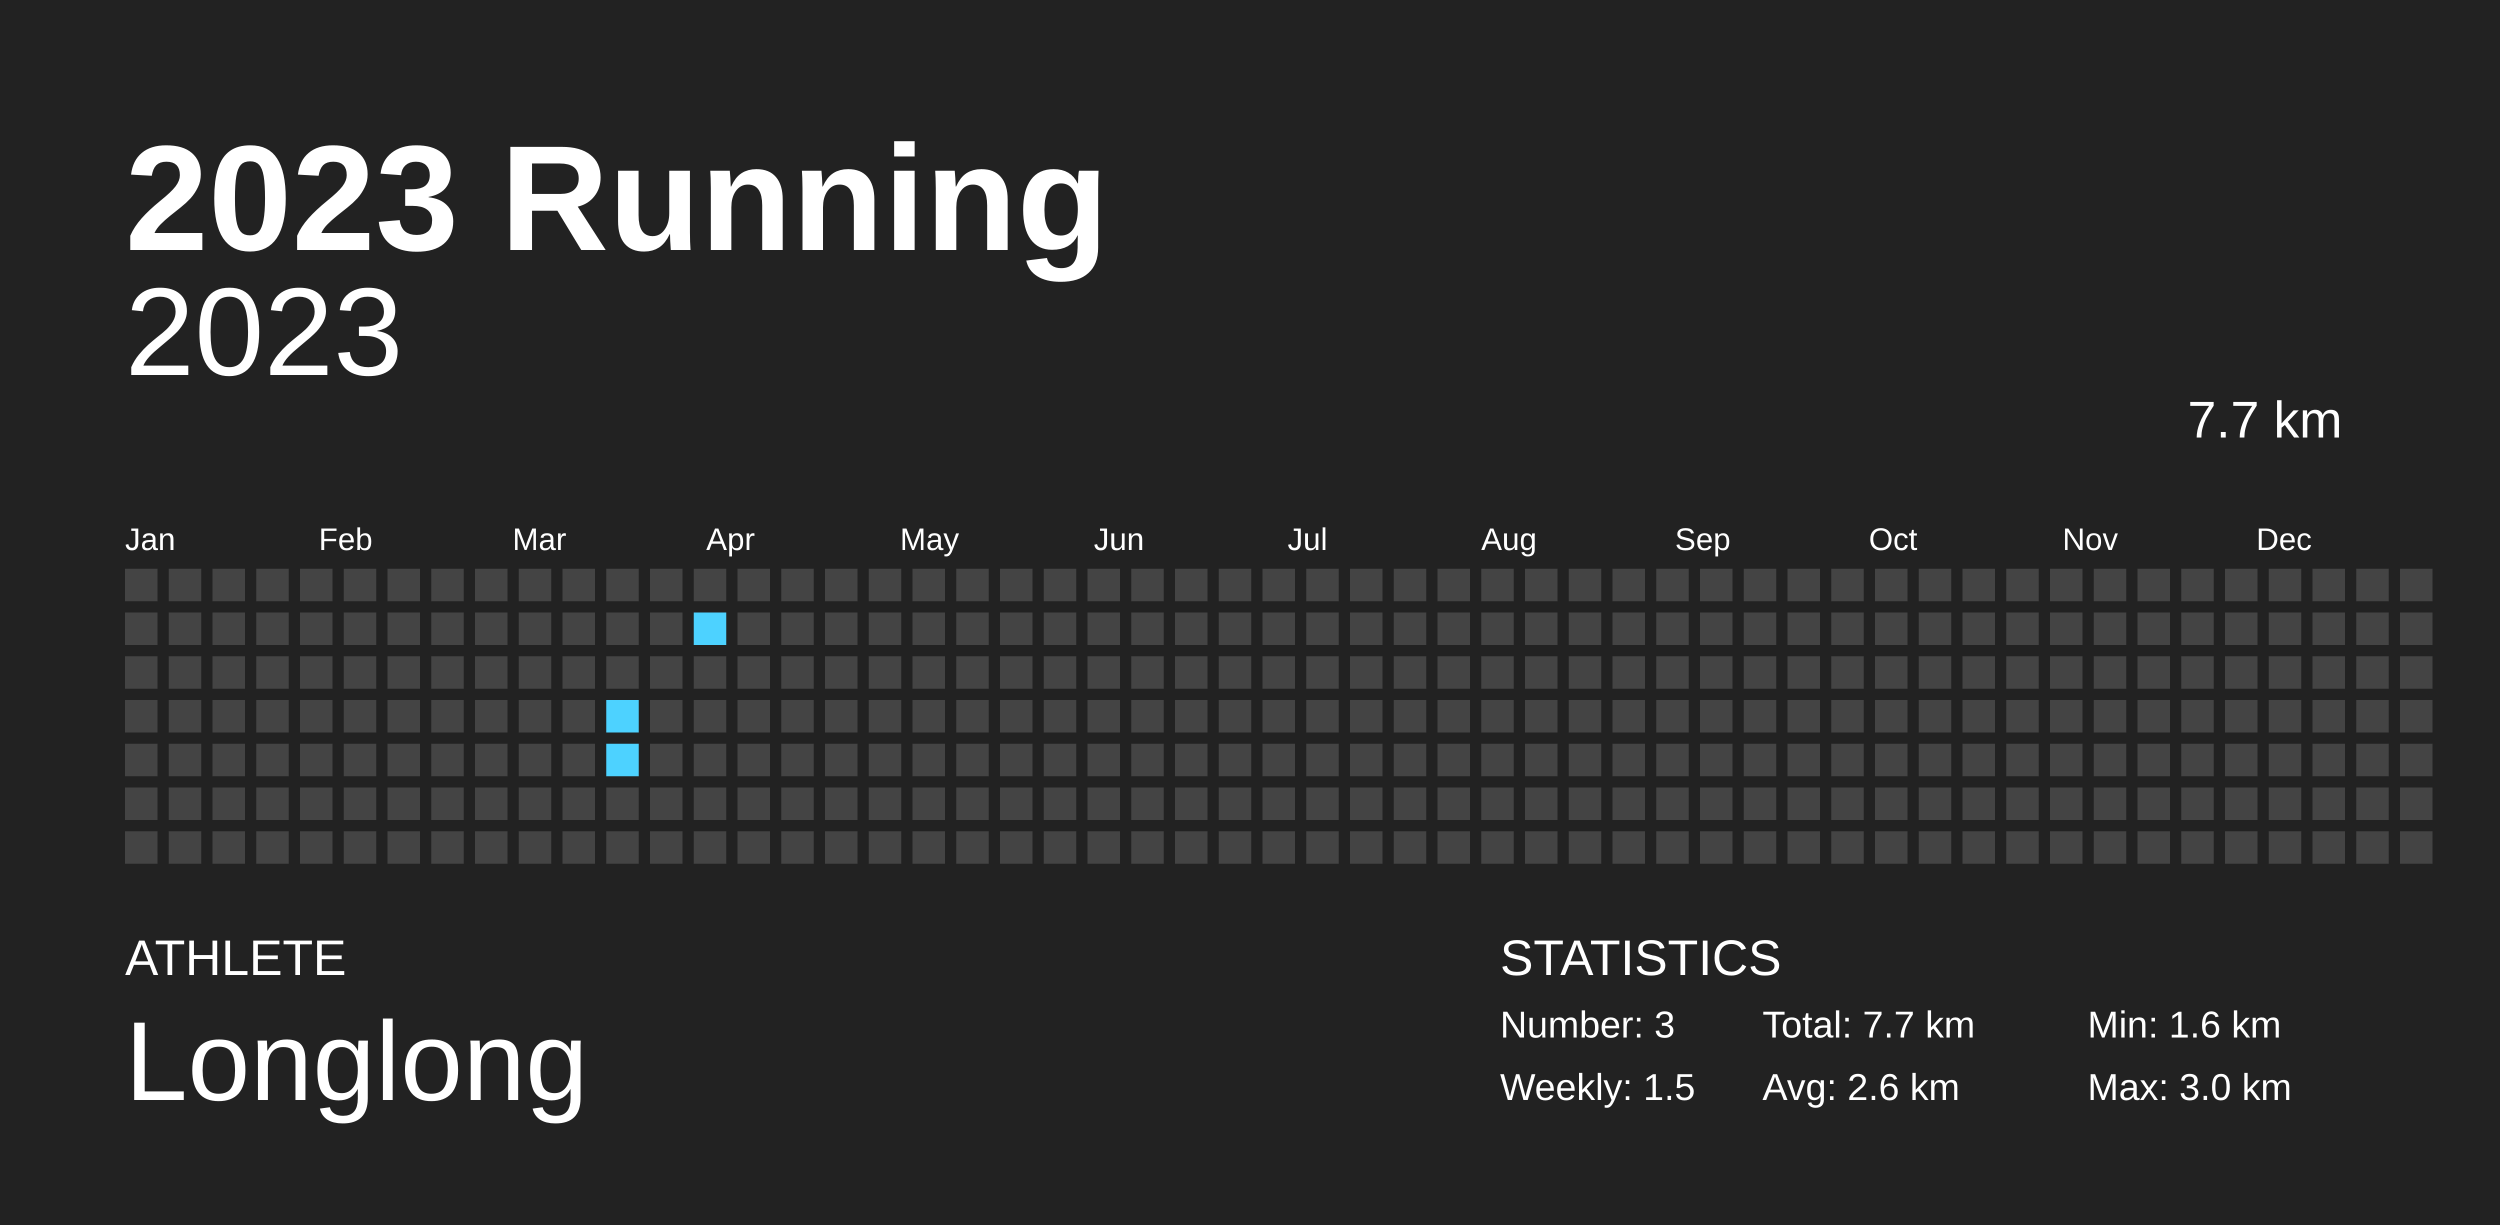
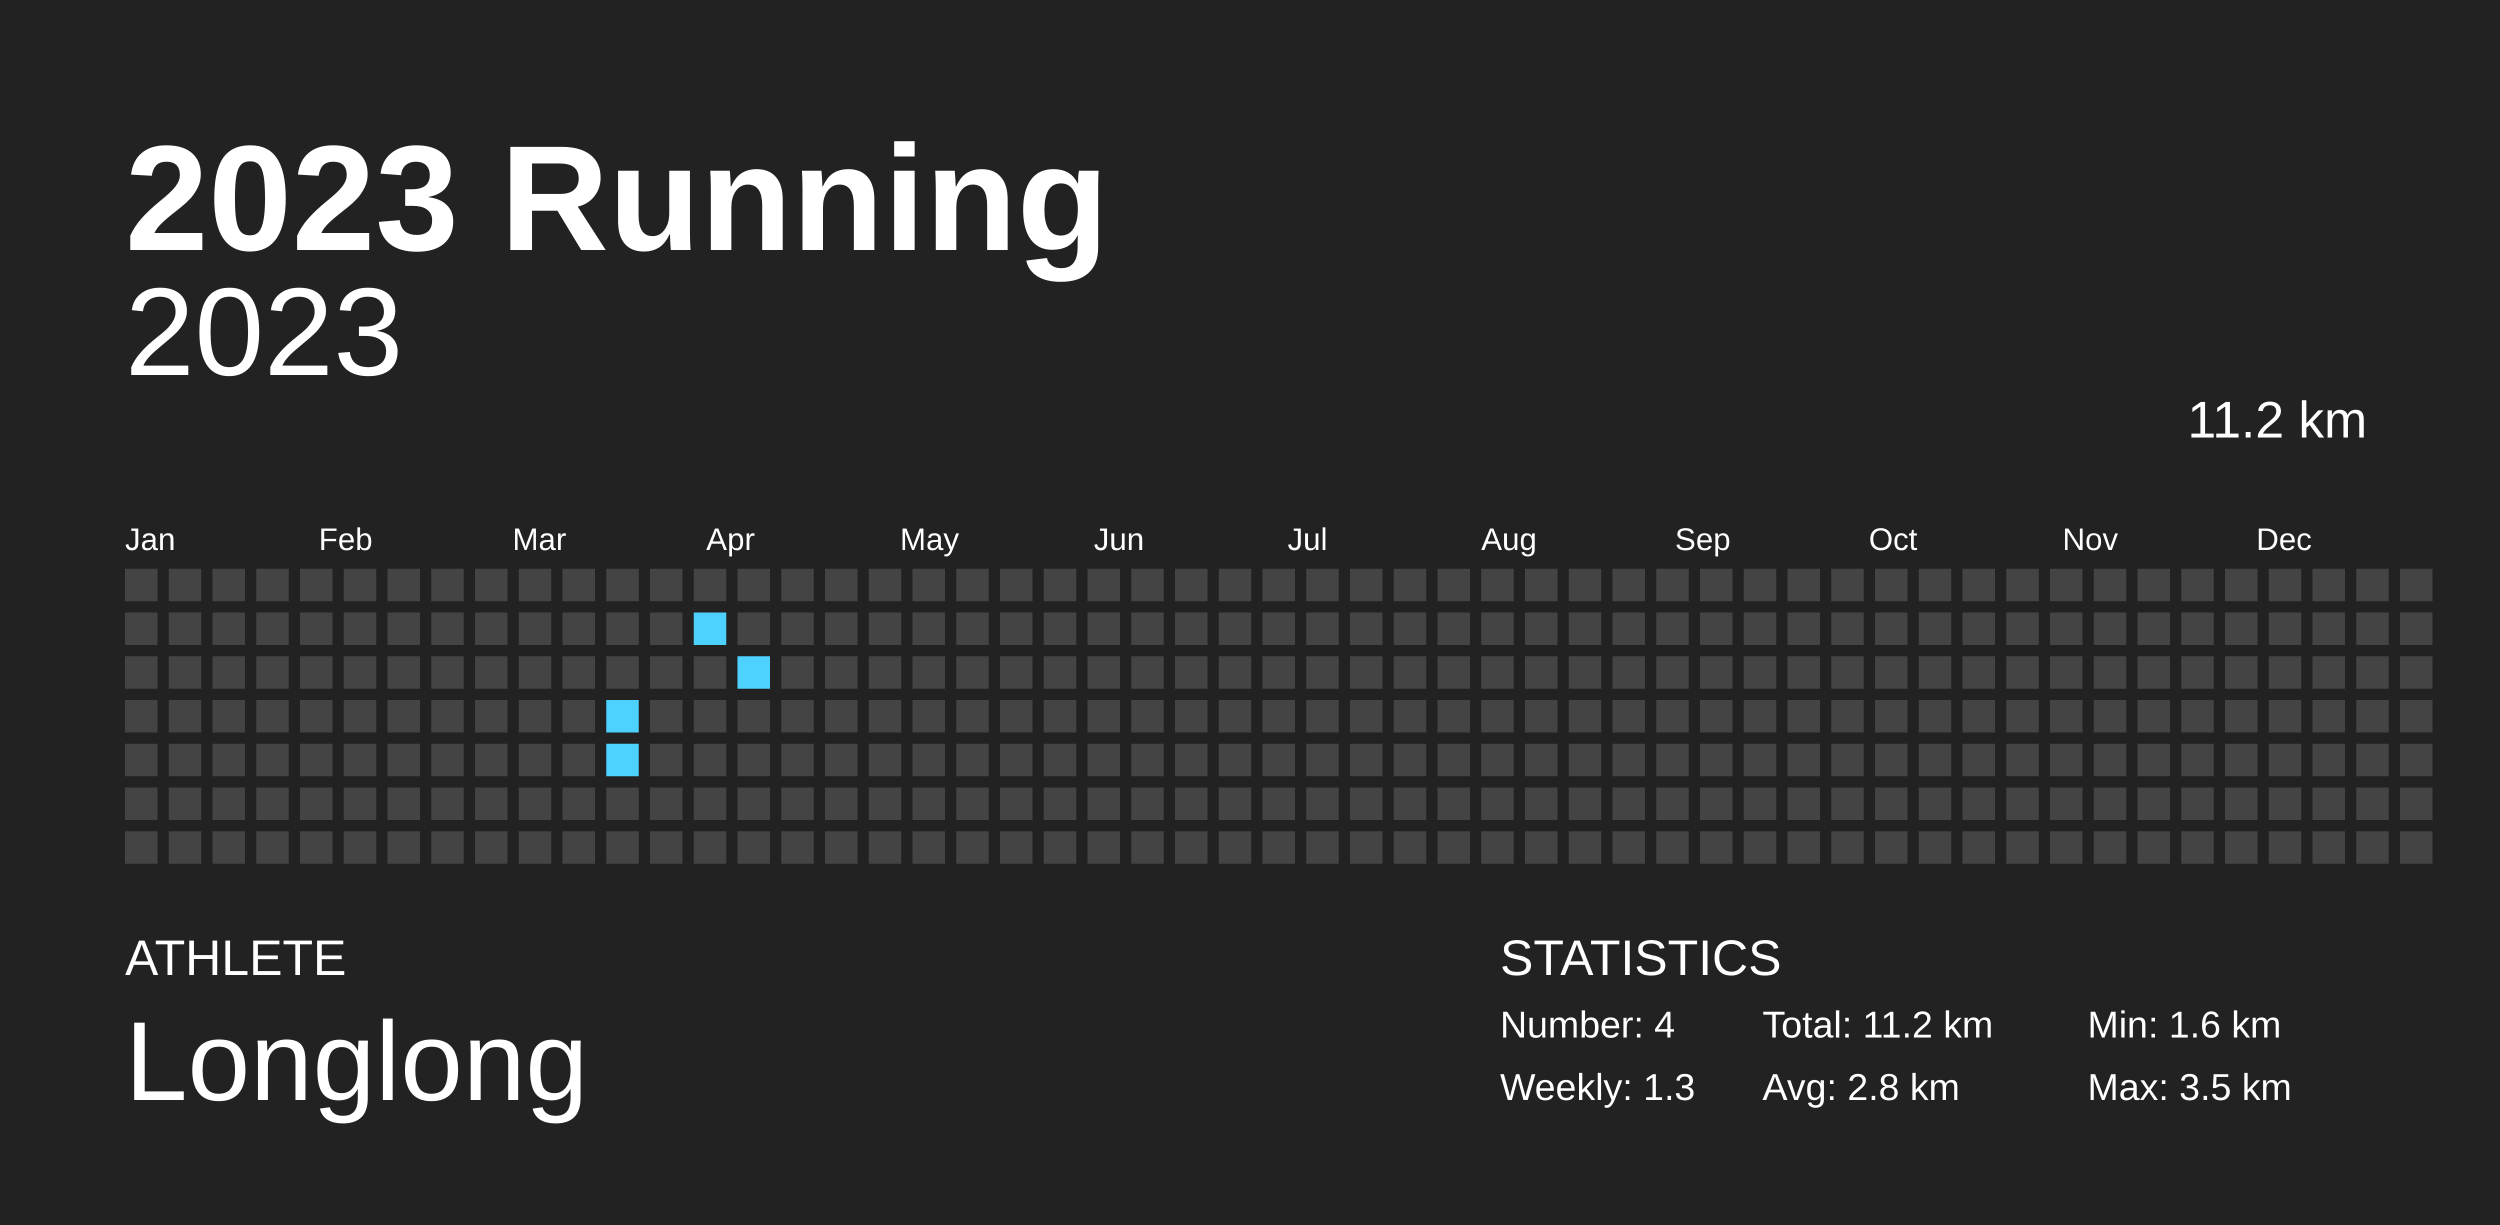
<svg xmlns="http://www.w3.org/2000/svg" baseProfile="full" height="98mm" version="1.1" viewBox="0,0,200,98" width="200mm">
  <defs />
  <rect fill="#222222" height="98" width="200" x="0" y="0" />
  <text fill="#FFFFFF" style="font-size:12px; font-family:Arial; font-weight:bold;" x="10" y="20">2023 Running</text>
  <text fill="#FFFFFF" style="font-size:4px; font-family:Arial" x="10" y="78">ATHLETE</text>
  <text fill="#FFFFFF" style="font-size:9px; font-family:Arial" x="10" y="88">Longlong</text>
  <text fill="#FFFFFF" style="font-size:4px; font-family:Arial" x="120" y="78">STATISTICS</text>
-   <text fill="#FFFFFF" style="font-size:3px; font-family:Arial" x="120" y="83">Number: 3</text>
-   <text fill="#FFFFFF" style="font-size:3px; font-family:Arial" x="120" y="88">Weekly: 1.5</text>
-   <text fill="#FFFFFF" style="font-size:3px; font-family:Arial" x="141" y="83">Total: 7.7 km</text>
-   <text fill="#FFFFFF" style="font-size:3px; font-family:Arial" x="141" y="88">Avg: 2.6 km</text>
+   <text fill="#FFFFFF" style="font-size:3px; font-family:Arial" x="120" y="83">Number: 4</text>
+   <text fill="#FFFFFF" style="font-size:3px; font-family:Arial" x="120" y="88">Weekly: 1.3</text>
+   <text fill="#FFFFFF" style="font-size:3px; font-family:Arial" x="141" y="83">Total: 11.2 km</text>
+   <text fill="#FFFFFF" style="font-size:3px; font-family:Arial" x="141" y="88">Avg: 2.8 km</text>
  <text fill="#FFFFFF" style="font-size:3px; font-family:Arial" x="167" y="83">Min: 1.6 km</text>
-   <text fill="#FFFFFF" style="font-size:3px; font-family:Arial" x="167" y="88">Max: 3.0 km</text>
+   <text fill="#FFFFFF" style="font-size:3px; font-family:Arial" x="167" y="88">Max: 3.5 km</text>
  <text alignment-baseline="hanging" fill="#FFFFFF" style="font-size:10.0px; font-family:Arial;" x="10" y="30">2023</text>
-   <text alignment-baseline="hanging" fill="#FFFFFF" style="font-size:4.125px; font-family:Arial;" x="175" y="35">7.7 km</text>
+   <text alignment-baseline="hanging" fill="#FFFFFF" style="font-size:4.125px; font-family:Arial;" x="175" y="35">11.2 km</text>
  <text fill="#FFFFFF" style="font-size:2.5px; font-family:Arial" x="10.0" y="44">Jan</text>
  <text fill="#FFFFFF" style="font-size:2.5px; font-family:Arial" x="25.5" y="44">Feb</text>
  <text fill="#FFFFFF" style="font-size:2.5px; font-family:Arial" x="41.0" y="44">Mar</text>
  <text fill="#FFFFFF" style="font-size:2.5px; font-family:Arial" x="56.5" y="44">Apr</text>
  <text fill="#FFFFFF" style="font-size:2.5px; font-family:Arial" x="72.0" y="44">May</text>
  <text fill="#FFFFFF" style="font-size:2.5px; font-family:Arial" x="87.5" y="44">Jun</text>
  <text fill="#FFFFFF" style="font-size:2.5px; font-family:Arial" x="103.0" y="44">Jul</text>
  <text fill="#FFFFFF" style="font-size:2.5px; font-family:Arial" x="118.5" y="44">Aug</text>
  <text fill="#FFFFFF" style="font-size:2.5px; font-family:Arial" x="134.0" y="44">Sep</text>
  <text fill="#FFFFFF" style="font-size:2.5px; font-family:Arial" x="149.5" y="44">Oct</text>
  <text fill="#FFFFFF" style="font-size:2.5px; font-family:Arial" x="165.0" y="44">Nov</text>
  <text fill="#FFFFFF" style="font-size:2.5px; font-family:Arial" x="180.5" y="44">Dec</text>
  <rect fill="#444444" height="2.6" width="2.6" x="10.0" y="45.5" />
  <rect fill="#444444" height="2.6" width="2.6" x="10.0" y="49.0" />
  <rect fill="#444444" height="2.6" width="2.6" x="10.0" y="52.5" />
  <rect fill="#444444" height="2.6" width="2.6" x="10.0" y="56.0" />
  <rect fill="#444444" height="2.6" width="2.6" x="10.0" y="59.5" />
  <rect fill="#444444" height="2.6" width="2.6" x="10.0" y="63.0" />
  <rect fill="#444444" height="2.6" width="2.6" x="10.0" y="66.5" />
  <rect fill="#444444" height="2.6" width="2.6" x="13.5" y="45.5" />
  <rect fill="#444444" height="2.6" width="2.6" x="13.5" y="49.0" />
  <rect fill="#444444" height="2.6" width="2.6" x="13.5" y="52.5" />
  <rect fill="#444444" height="2.6" width="2.6" x="13.5" y="56.0" />
  <rect fill="#444444" height="2.6" width="2.6" x="13.5" y="59.5" />
  <rect fill="#444444" height="2.6" width="2.6" x="13.5" y="63.0" />
  <rect fill="#444444" height="2.6" width="2.6" x="13.5" y="66.5" />
  <rect fill="#444444" height="2.6" width="2.6" x="17.0" y="45.5" />
  <rect fill="#444444" height="2.6" width="2.6" x="17.0" y="49.0" />
  <rect fill="#444444" height="2.6" width="2.6" x="17.0" y="52.5" />
  <rect fill="#444444" height="2.6" width="2.6" x="17.0" y="56.0" />
  <rect fill="#444444" height="2.6" width="2.6" x="17.0" y="59.5" />
  <rect fill="#444444" height="2.6" width="2.6" x="17.0" y="63.0" />
  <rect fill="#444444" height="2.6" width="2.6" x="17.0" y="66.5" />
  <rect fill="#444444" height="2.6" width="2.6" x="20.5" y="45.5" />
  <rect fill="#444444" height="2.6" width="2.6" x="20.5" y="49.0" />
  <rect fill="#444444" height="2.6" width="2.6" x="20.5" y="52.5" />
  <rect fill="#444444" height="2.6" width="2.6" x="20.5" y="56.0" />
  <rect fill="#444444" height="2.6" width="2.6" x="20.5" y="59.5" />
  <rect fill="#444444" height="2.6" width="2.6" x="20.5" y="63.0" />
  <rect fill="#444444" height="2.6" width="2.6" x="20.5" y="66.5" />
  <rect fill="#444444" height="2.6" width="2.6" x="24.0" y="45.5" />
  <rect fill="#444444" height="2.6" width="2.6" x="24.0" y="49.0" />
  <rect fill="#444444" height="2.6" width="2.6" x="24.0" y="52.5" />
  <rect fill="#444444" height="2.6" width="2.6" x="24.0" y="56.0" />
  <rect fill="#444444" height="2.6" width="2.6" x="24.0" y="59.5" />
  <rect fill="#444444" height="2.6" width="2.6" x="24.0" y="63.0" />
  <rect fill="#444444" height="2.6" width="2.6" x="24.0" y="66.5" />
  <rect fill="#444444" height="2.6" width="2.6" x="27.5" y="45.5" />
  <rect fill="#444444" height="2.6" width="2.6" x="27.5" y="49.0" />
  <rect fill="#444444" height="2.6" width="2.6" x="27.5" y="52.5" />
  <rect fill="#444444" height="2.6" width="2.6" x="27.5" y="56.0" />
  <rect fill="#444444" height="2.6" width="2.6" x="27.5" y="59.5" />
  <rect fill="#444444" height="2.6" width="2.6" x="27.5" y="63.0" />
  <rect fill="#444444" height="2.6" width="2.6" x="27.5" y="66.5" />
  <rect fill="#444444" height="2.6" width="2.6" x="31.0" y="45.5" />
  <rect fill="#444444" height="2.6" width="2.6" x="31.0" y="49.0" />
  <rect fill="#444444" height="2.6" width="2.6" x="31.0" y="52.5" />
  <rect fill="#444444" height="2.6" width="2.6" x="31.0" y="56.0" />
  <rect fill="#444444" height="2.6" width="2.6" x="31.0" y="59.5" />
  <rect fill="#444444" height="2.6" width="2.6" x="31.0" y="63.0" />
  <rect fill="#444444" height="2.6" width="2.6" x="31.0" y="66.5" />
  <rect fill="#444444" height="2.6" width="2.6" x="34.5" y="45.5" />
  <rect fill="#444444" height="2.6" width="2.6" x="34.5" y="49.0" />
  <rect fill="#444444" height="2.6" width="2.6" x="34.5" y="52.5" />
  <rect fill="#444444" height="2.6" width="2.6" x="34.5" y="56.0" />
  <rect fill="#444444" height="2.6" width="2.6" x="34.5" y="59.5" />
  <rect fill="#444444" height="2.6" width="2.6" x="34.5" y="63.0" />
  <rect fill="#444444" height="2.6" width="2.6" x="34.5" y="66.5" />
  <rect fill="#444444" height="2.6" width="2.6" x="38.0" y="45.5" />
  <rect fill="#444444" height="2.6" width="2.6" x="38.0" y="49.0" />
  <rect fill="#444444" height="2.6" width="2.6" x="38.0" y="52.5" />
  <rect fill="#444444" height="2.6" width="2.6" x="38.0" y="56.0" />
  <rect fill="#444444" height="2.6" width="2.6" x="38.0" y="59.5" />
  <rect fill="#444444" height="2.6" width="2.6" x="38.0" y="63.0" />
  <rect fill="#444444" height="2.6" width="2.6" x="38.0" y="66.5" />
  <rect fill="#444444" height="2.6" width="2.6" x="41.5" y="45.5" />
  <rect fill="#444444" height="2.6" width="2.6" x="41.5" y="49.0" />
  <rect fill="#444444" height="2.6" width="2.6" x="41.5" y="52.5" />
  <rect fill="#444444" height="2.6" width="2.6" x="41.5" y="56.0" />
  <rect fill="#444444" height="2.6" width="2.6" x="41.5" y="59.5" />
  <rect fill="#444444" height="2.6" width="2.6" x="41.5" y="63.0" />
  <rect fill="#444444" height="2.6" width="2.6" x="41.5" y="66.5" />
  <rect fill="#444444" height="2.6" width="2.6" x="45.0" y="45.5" />
  <rect fill="#444444" height="2.6" width="2.6" x="45.0" y="49.0" />
  <rect fill="#444444" height="2.6" width="2.6" x="45.0" y="52.5" />
  <rect fill="#444444" height="2.6" width="2.6" x="45.0" y="56.0" />
  <rect fill="#444444" height="2.6" width="2.6" x="45.0" y="59.5" />
  <rect fill="#444444" height="2.6" width="2.6" x="45.0" y="63.0" />
  <rect fill="#444444" height="2.6" width="2.6" x="45.0" y="66.5" />
  <rect fill="#444444" height="2.6" width="2.6" x="48.5" y="45.5" />
  <rect fill="#444444" height="2.6" width="2.6" x="48.5" y="49.0" />
  <rect fill="#444444" height="2.6" width="2.6" x="48.5" y="52.5" />
  <rect fill="#4dd2ff" height="2.6" width="2.6" x="48.5" y="56.0" />
  <rect fill="#4dd2ff" height="2.6" width="2.6" x="48.5" y="59.5" />
  <rect fill="#444444" height="2.6" width="2.6" x="48.5" y="63.0" />
  <rect fill="#444444" height="2.6" width="2.6" x="48.5" y="66.5" />
  <rect fill="#444444" height="2.6" width="2.6" x="52.0" y="45.5" />
  <rect fill="#444444" height="2.6" width="2.6" x="52.0" y="49.0" />
  <rect fill="#444444" height="2.6" width="2.6" x="52.0" y="52.5" />
  <rect fill="#444444" height="2.6" width="2.6" x="52.0" y="56.0" />
  <rect fill="#444444" height="2.6" width="2.6" x="52.0" y="59.5" />
  <rect fill="#444444" height="2.6" width="2.6" x="52.0" y="63.0" />
  <rect fill="#444444" height="2.6" width="2.6" x="52.0" y="66.5" />
  <rect fill="#444444" height="2.6" width="2.6" x="55.5" y="45.5" />
  <rect fill="#4dd2ff" height="2.6" width="2.6" x="55.5" y="49.0" />
  <rect fill="#444444" height="2.6" width="2.6" x="55.5" y="52.5" />
  <rect fill="#444444" height="2.6" width="2.6" x="55.5" y="56.0" />
  <rect fill="#444444" height="2.6" width="2.6" x="55.5" y="59.5" />
  <rect fill="#444444" height="2.6" width="2.6" x="55.5" y="63.0" />
  <rect fill="#444444" height="2.6" width="2.6" x="55.5" y="66.5" />
  <rect fill="#444444" height="2.6" width="2.6" x="59.0" y="45.5" />
  <rect fill="#444444" height="2.6" width="2.6" x="59.0" y="49.0" />
-   <rect fill="#444444" height="2.6" width="2.6" x="59.0" y="52.5" />
+   <rect fill="#4dd2ff" height="2.6" width="2.6" x="59.0" y="52.5" />
  <rect fill="#444444" height="2.6" width="2.6" x="59.0" y="56.0" />
  <rect fill="#444444" height="2.6" width="2.6" x="59.0" y="59.5" />
  <rect fill="#444444" height="2.6" width="2.6" x="59.0" y="63.0" />
  <rect fill="#444444" height="2.6" width="2.6" x="59.0" y="66.5" />
  <rect fill="#444444" height="2.6" width="2.6" x="62.5" y="45.5" />
  <rect fill="#444444" height="2.6" width="2.6" x="62.5" y="49.0" />
  <rect fill="#444444" height="2.6" width="2.6" x="62.5" y="52.5" />
  <rect fill="#444444" height="2.6" width="2.6" x="62.5" y="56.0" />
  <rect fill="#444444" height="2.6" width="2.6" x="62.5" y="59.5" />
  <rect fill="#444444" height="2.6" width="2.6" x="62.5" y="63.0" />
  <rect fill="#444444" height="2.6" width="2.6" x="62.5" y="66.5" />
  <rect fill="#444444" height="2.6" width="2.6" x="66.0" y="45.5" />
  <rect fill="#444444" height="2.6" width="2.6" x="66.0" y="49.0" />
  <rect fill="#444444" height="2.6" width="2.6" x="66.0" y="52.5" />
  <rect fill="#444444" height="2.6" width="2.6" x="66.0" y="56.0" />
  <rect fill="#444444" height="2.6" width="2.6" x="66.0" y="59.5" />
  <rect fill="#444444" height="2.6" width="2.6" x="66.0" y="63.0" />
  <rect fill="#444444" height="2.6" width="2.6" x="66.0" y="66.5" />
  <rect fill="#444444" height="2.6" width="2.6" x="69.5" y="45.5" />
  <rect fill="#444444" height="2.6" width="2.6" x="69.5" y="49.0" />
  <rect fill="#444444" height="2.6" width="2.6" x="69.5" y="52.5" />
  <rect fill="#444444" height="2.6" width="2.6" x="69.5" y="56.0" />
  <rect fill="#444444" height="2.6" width="2.6" x="69.5" y="59.5" />
  <rect fill="#444444" height="2.6" width="2.6" x="69.5" y="63.0" />
  <rect fill="#444444" height="2.6" width="2.6" x="69.5" y="66.5" />
  <rect fill="#444444" height="2.6" width="2.6" x="73.0" y="45.5" />
  <rect fill="#444444" height="2.6" width="2.6" x="73.0" y="49.0" />
  <rect fill="#444444" height="2.6" width="2.6" x="73.0" y="52.5" />
  <rect fill="#444444" height="2.6" width="2.6" x="73.0" y="56.0" />
  <rect fill="#444444" height="2.6" width="2.6" x="73.0" y="59.5" />
  <rect fill="#444444" height="2.6" width="2.6" x="73.0" y="63.0" />
  <rect fill="#444444" height="2.6" width="2.6" x="73.0" y="66.5" />
  <rect fill="#444444" height="2.6" width="2.6" x="76.5" y="45.5" />
  <rect fill="#444444" height="2.6" width="2.6" x="76.5" y="49.0" />
  <rect fill="#444444" height="2.6" width="2.6" x="76.5" y="52.5" />
  <rect fill="#444444" height="2.6" width="2.6" x="76.5" y="56.0" />
  <rect fill="#444444" height="2.6" width="2.6" x="76.5" y="59.5" />
  <rect fill="#444444" height="2.6" width="2.6" x="76.5" y="63.0" />
  <rect fill="#444444" height="2.6" width="2.6" x="76.5" y="66.5" />
  <rect fill="#444444" height="2.6" width="2.6" x="80.0" y="45.5" />
  <rect fill="#444444" height="2.6" width="2.6" x="80.0" y="49.0" />
  <rect fill="#444444" height="2.6" width="2.6" x="80.0" y="52.5" />
  <rect fill="#444444" height="2.6" width="2.6" x="80.0" y="56.0" />
  <rect fill="#444444" height="2.6" width="2.6" x="80.0" y="59.5" />
  <rect fill="#444444" height="2.6" width="2.6" x="80.0" y="63.0" />
  <rect fill="#444444" height="2.6" width="2.6" x="80.0" y="66.5" />
  <rect fill="#444444" height="2.6" width="2.6" x="83.5" y="45.5" />
  <rect fill="#444444" height="2.6" width="2.6" x="83.5" y="49.0" />
  <rect fill="#444444" height="2.6" width="2.6" x="83.5" y="52.5" />
  <rect fill="#444444" height="2.6" width="2.6" x="83.5" y="56.0" />
  <rect fill="#444444" height="2.6" width="2.6" x="83.5" y="59.5" />
  <rect fill="#444444" height="2.6" width="2.6" x="83.5" y="63.0" />
  <rect fill="#444444" height="2.6" width="2.6" x="83.5" y="66.5" />
  <rect fill="#444444" height="2.6" width="2.6" x="87.0" y="45.5" />
  <rect fill="#444444" height="2.6" width="2.6" x="87.0" y="49.0" />
  <rect fill="#444444" height="2.6" width="2.6" x="87.0" y="52.5" />
  <rect fill="#444444" height="2.6" width="2.6" x="87.0" y="56.0" />
  <rect fill="#444444" height="2.6" width="2.6" x="87.0" y="59.5" />
  <rect fill="#444444" height="2.6" width="2.6" x="87.0" y="63.0" />
  <rect fill="#444444" height="2.6" width="2.6" x="87.0" y="66.5" />
  <rect fill="#444444" height="2.6" width="2.6" x="90.5" y="45.5" />
  <rect fill="#444444" height="2.6" width="2.6" x="90.5" y="49.0" />
  <rect fill="#444444" height="2.6" width="2.6" x="90.5" y="52.5" />
  <rect fill="#444444" height="2.6" width="2.6" x="90.5" y="56.0" />
  <rect fill="#444444" height="2.6" width="2.6" x="90.5" y="59.5" />
  <rect fill="#444444" height="2.6" width="2.6" x="90.5" y="63.0" />
  <rect fill="#444444" height="2.6" width="2.6" x="90.5" y="66.5" />
  <rect fill="#444444" height="2.6" width="2.6" x="94.0" y="45.5" />
  <rect fill="#444444" height="2.6" width="2.6" x="94.0" y="49.0" />
  <rect fill="#444444" height="2.6" width="2.6" x="94.0" y="52.5" />
  <rect fill="#444444" height="2.6" width="2.6" x="94.0" y="56.0" />
  <rect fill="#444444" height="2.6" width="2.6" x="94.0" y="59.5" />
  <rect fill="#444444" height="2.6" width="2.6" x="94.0" y="63.0" />
  <rect fill="#444444" height="2.6" width="2.6" x="94.0" y="66.5" />
  <rect fill="#444444" height="2.6" width="2.6" x="97.5" y="45.5" />
  <rect fill="#444444" height="2.6" width="2.6" x="97.5" y="49.0" />
  <rect fill="#444444" height="2.6" width="2.6" x="97.5" y="52.5" />
  <rect fill="#444444" height="2.6" width="2.6" x="97.5" y="56.0" />
  <rect fill="#444444" height="2.6" width="2.6" x="97.5" y="59.5" />
  <rect fill="#444444" height="2.6" width="2.6" x="97.5" y="63.0" />
  <rect fill="#444444" height="2.6" width="2.6" x="97.5" y="66.5" />
  <rect fill="#444444" height="2.6" width="2.6" x="101.0" y="45.5" />
  <rect fill="#444444" height="2.6" width="2.6" x="101.0" y="49.0" />
  <rect fill="#444444" height="2.6" width="2.6" x="101.0" y="52.5" />
  <rect fill="#444444" height="2.6" width="2.6" x="101.0" y="56.0" />
  <rect fill="#444444" height="2.6" width="2.6" x="101.0" y="59.5" />
  <rect fill="#444444" height="2.6" width="2.6" x="101.0" y="63.0" />
  <rect fill="#444444" height="2.6" width="2.6" x="101.0" y="66.5" />
  <rect fill="#444444" height="2.6" width="2.6" x="104.5" y="45.5" />
  <rect fill="#444444" height="2.6" width="2.6" x="104.5" y="49.0" />
  <rect fill="#444444" height="2.6" width="2.6" x="104.5" y="52.5" />
  <rect fill="#444444" height="2.6" width="2.6" x="104.5" y="56.0" />
  <rect fill="#444444" height="2.6" width="2.6" x="104.5" y="59.5" />
  <rect fill="#444444" height="2.6" width="2.6" x="104.5" y="63.0" />
  <rect fill="#444444" height="2.6" width="2.6" x="104.5" y="66.5" />
  <rect fill="#444444" height="2.6" width="2.6" x="108.0" y="45.5" />
  <rect fill="#444444" height="2.6" width="2.6" x="108.0" y="49.0" />
  <rect fill="#444444" height="2.6" width="2.6" x="108.0" y="52.5" />
  <rect fill="#444444" height="2.6" width="2.6" x="108.0" y="56.0" />
  <rect fill="#444444" height="2.6" width="2.6" x="108.0" y="59.5" />
  <rect fill="#444444" height="2.6" width="2.6" x="108.0" y="63.0" />
  <rect fill="#444444" height="2.6" width="2.6" x="108.0" y="66.5" />
  <rect fill="#444444" height="2.6" width="2.6" x="111.5" y="45.5" />
  <rect fill="#444444" height="2.6" width="2.6" x="111.5" y="49.0" />
  <rect fill="#444444" height="2.6" width="2.6" x="111.5" y="52.5" />
  <rect fill="#444444" height="2.6" width="2.6" x="111.5" y="56.0" />
  <rect fill="#444444" height="2.6" width="2.6" x="111.5" y="59.5" />
  <rect fill="#444444" height="2.6" width="2.6" x="111.5" y="63.0" />
  <rect fill="#444444" height="2.6" width="2.6" x="111.5" y="66.5" />
  <rect fill="#444444" height="2.6" width="2.6" x="115.0" y="45.5" />
  <rect fill="#444444" height="2.6" width="2.6" x="115.0" y="49.0" />
  <rect fill="#444444" height="2.6" width="2.6" x="115.0" y="52.5" />
  <rect fill="#444444" height="2.6" width="2.6" x="115.0" y="56.0" />
  <rect fill="#444444" height="2.6" width="2.6" x="115.0" y="59.5" />
  <rect fill="#444444" height="2.6" width="2.6" x="115.0" y="63.0" />
  <rect fill="#444444" height="2.6" width="2.6" x="115.0" y="66.5" />
  <rect fill="#444444" height="2.6" width="2.6" x="118.5" y="45.5" />
  <rect fill="#444444" height="2.6" width="2.6" x="118.5" y="49.0" />
  <rect fill="#444444" height="2.6" width="2.6" x="118.5" y="52.5" />
  <rect fill="#444444" height="2.6" width="2.6" x="118.5" y="56.0" />
  <rect fill="#444444" height="2.6" width="2.6" x="118.5" y="59.5" />
  <rect fill="#444444" height="2.6" width="2.6" x="118.5" y="63.0" />
  <rect fill="#444444" height="2.6" width="2.6" x="118.5" y="66.5" />
  <rect fill="#444444" height="2.6" width="2.6" x="122.0" y="45.5" />
  <rect fill="#444444" height="2.6" width="2.6" x="122.0" y="49.0" />
  <rect fill="#444444" height="2.6" width="2.6" x="122.0" y="52.5" />
  <rect fill="#444444" height="2.6" width="2.6" x="122.0" y="56.0" />
  <rect fill="#444444" height="2.6" width="2.6" x="122.0" y="59.5" />
  <rect fill="#444444" height="2.6" width="2.6" x="122.0" y="63.0" />
  <rect fill="#444444" height="2.6" width="2.6" x="122.0" y="66.5" />
  <rect fill="#444444" height="2.6" width="2.6" x="125.5" y="45.5" />
  <rect fill="#444444" height="2.6" width="2.6" x="125.5" y="49.0" />
  <rect fill="#444444" height="2.6" width="2.6" x="125.5" y="52.5" />
  <rect fill="#444444" height="2.6" width="2.6" x="125.5" y="56.0" />
  <rect fill="#444444" height="2.6" width="2.6" x="125.5" y="59.5" />
  <rect fill="#444444" height="2.6" width="2.6" x="125.5" y="63.0" />
  <rect fill="#444444" height="2.6" width="2.6" x="125.5" y="66.5" />
  <rect fill="#444444" height="2.6" width="2.6" x="129.0" y="45.5" />
  <rect fill="#444444" height="2.6" width="2.6" x="129.0" y="49.0" />
  <rect fill="#444444" height="2.6" width="2.6" x="129.0" y="52.5" />
  <rect fill="#444444" height="2.6" width="2.6" x="129.0" y="56.0" />
  <rect fill="#444444" height="2.6" width="2.6" x="129.0" y="59.5" />
  <rect fill="#444444" height="2.6" width="2.6" x="129.0" y="63.0" />
  <rect fill="#444444" height="2.6" width="2.6" x="129.0" y="66.5" />
  <rect fill="#444444" height="2.6" width="2.6" x="132.5" y="45.5" />
  <rect fill="#444444" height="2.6" width="2.6" x="132.5" y="49.0" />
  <rect fill="#444444" height="2.6" width="2.6" x="132.5" y="52.5" />
  <rect fill="#444444" height="2.6" width="2.6" x="132.5" y="56.0" />
  <rect fill="#444444" height="2.6" width="2.6" x="132.5" y="59.5" />
  <rect fill="#444444" height="2.6" width="2.6" x="132.5" y="63.0" />
  <rect fill="#444444" height="2.6" width="2.6" x="132.5" y="66.5" />
  <rect fill="#444444" height="2.6" width="2.6" x="136.0" y="45.5" />
  <rect fill="#444444" height="2.6" width="2.6" x="136.0" y="49.0" />
  <rect fill="#444444" height="2.6" width="2.6" x="136.0" y="52.5" />
  <rect fill="#444444" height="2.6" width="2.6" x="136.0" y="56.0" />
  <rect fill="#444444" height="2.6" width="2.6" x="136.0" y="59.5" />
  <rect fill="#444444" height="2.6" width="2.6" x="136.0" y="63.0" />
  <rect fill="#444444" height="2.6" width="2.6" x="136.0" y="66.5" />
  <rect fill="#444444" height="2.6" width="2.6" x="139.5" y="45.5" />
  <rect fill="#444444" height="2.6" width="2.6" x="139.5" y="49.0" />
  <rect fill="#444444" height="2.6" width="2.6" x="139.5" y="52.5" />
  <rect fill="#444444" height="2.6" width="2.6" x="139.5" y="56.0" />
  <rect fill="#444444" height="2.6" width="2.6" x="139.5" y="59.5" />
  <rect fill="#444444" height="2.6" width="2.6" x="139.5" y="63.0" />
  <rect fill="#444444" height="2.6" width="2.6" x="139.5" y="66.5" />
  <rect fill="#444444" height="2.6" width="2.6" x="143.0" y="45.5" />
  <rect fill="#444444" height="2.6" width="2.6" x="143.0" y="49.0" />
  <rect fill="#444444" height="2.6" width="2.6" x="143.0" y="52.5" />
  <rect fill="#444444" height="2.6" width="2.6" x="143.0" y="56.0" />
  <rect fill="#444444" height="2.6" width="2.6" x="143.0" y="59.5" />
  <rect fill="#444444" height="2.6" width="2.6" x="143.0" y="63.0" />
  <rect fill="#444444" height="2.6" width="2.6" x="143.0" y="66.5" />
  <rect fill="#444444" height="2.6" width="2.6" x="146.5" y="45.5" />
  <rect fill="#444444" height="2.6" width="2.6" x="146.5" y="49.0" />
  <rect fill="#444444" height="2.6" width="2.6" x="146.5" y="52.5" />
  <rect fill="#444444" height="2.6" width="2.6" x="146.5" y="56.0" />
  <rect fill="#444444" height="2.6" width="2.6" x="146.5" y="59.5" />
  <rect fill="#444444" height="2.6" width="2.6" x="146.5" y="63.0" />
  <rect fill="#444444" height="2.6" width="2.6" x="146.5" y="66.5" />
  <rect fill="#444444" height="2.6" width="2.6" x="150.0" y="45.5" />
  <rect fill="#444444" height="2.6" width="2.6" x="150.0" y="49.0" />
  <rect fill="#444444" height="2.6" width="2.6" x="150.0" y="52.5" />
  <rect fill="#444444" height="2.6" width="2.6" x="150.0" y="56.0" />
  <rect fill="#444444" height="2.6" width="2.6" x="150.0" y="59.5" />
  <rect fill="#444444" height="2.6" width="2.6" x="150.0" y="63.0" />
  <rect fill="#444444" height="2.6" width="2.6" x="150.0" y="66.5" />
  <rect fill="#444444" height="2.6" width="2.6" x="153.5" y="45.5" />
  <rect fill="#444444" height="2.6" width="2.6" x="153.5" y="49.0" />
  <rect fill="#444444" height="2.6" width="2.6" x="153.5" y="52.5" />
  <rect fill="#444444" height="2.6" width="2.6" x="153.5" y="56.0" />
  <rect fill="#444444" height="2.6" width="2.6" x="153.5" y="59.5" />
  <rect fill="#444444" height="2.6" width="2.6" x="153.5" y="63.0" />
  <rect fill="#444444" height="2.6" width="2.6" x="153.5" y="66.5" />
  <rect fill="#444444" height="2.6" width="2.6" x="157.0" y="45.5" />
  <rect fill="#444444" height="2.6" width="2.6" x="157.0" y="49.0" />
  <rect fill="#444444" height="2.6" width="2.6" x="157.0" y="52.5" />
  <rect fill="#444444" height="2.6" width="2.6" x="157.0" y="56.0" />
  <rect fill="#444444" height="2.6" width="2.6" x="157.0" y="59.5" />
  <rect fill="#444444" height="2.6" width="2.6" x="157.0" y="63.0" />
  <rect fill="#444444" height="2.6" width="2.6" x="157.0" y="66.5" />
  <rect fill="#444444" height="2.6" width="2.6" x="160.5" y="45.5" />
  <rect fill="#444444" height="2.6" width="2.6" x="160.5" y="49.0" />
  <rect fill="#444444" height="2.6" width="2.6" x="160.5" y="52.5" />
  <rect fill="#444444" height="2.6" width="2.6" x="160.5" y="56.0" />
  <rect fill="#444444" height="2.6" width="2.6" x="160.5" y="59.5" />
  <rect fill="#444444" height="2.6" width="2.6" x="160.5" y="63.0" />
  <rect fill="#444444" height="2.6" width="2.6" x="160.5" y="66.5" />
  <rect fill="#444444" height="2.6" width="2.6" x="164.0" y="45.5" />
  <rect fill="#444444" height="2.6" width="2.6" x="164.0" y="49.0" />
  <rect fill="#444444" height="2.6" width="2.6" x="164.0" y="52.5" />
  <rect fill="#444444" height="2.6" width="2.6" x="164.0" y="56.0" />
  <rect fill="#444444" height="2.6" width="2.6" x="164.0" y="59.5" />
  <rect fill="#444444" height="2.6" width="2.6" x="164.0" y="63.0" />
  <rect fill="#444444" height="2.6" width="2.6" x="164.0" y="66.5" />
  <rect fill="#444444" height="2.6" width="2.6" x="167.5" y="45.5" />
  <rect fill="#444444" height="2.6" width="2.6" x="167.5" y="49.0" />
  <rect fill="#444444" height="2.6" width="2.6" x="167.5" y="52.5" />
  <rect fill="#444444" height="2.6" width="2.6" x="167.5" y="56.0" />
  <rect fill="#444444" height="2.6" width="2.6" x="167.5" y="59.5" />
  <rect fill="#444444" height="2.6" width="2.6" x="167.5" y="63.0" />
  <rect fill="#444444" height="2.6" width="2.6" x="167.5" y="66.5" />
  <rect fill="#444444" height="2.6" width="2.6" x="171.0" y="45.5" />
  <rect fill="#444444" height="2.6" width="2.6" x="171.0" y="49.0" />
  <rect fill="#444444" height="2.6" width="2.6" x="171.0" y="52.5" />
  <rect fill="#444444" height="2.6" width="2.6" x="171.0" y="56.0" />
  <rect fill="#444444" height="2.6" width="2.6" x="171.0" y="59.5" />
  <rect fill="#444444" height="2.6" width="2.6" x="171.0" y="63.0" />
  <rect fill="#444444" height="2.6" width="2.6" x="171.0" y="66.5" />
  <rect fill="#444444" height="2.6" width="2.6" x="174.5" y="45.5" />
  <rect fill="#444444" height="2.6" width="2.6" x="174.5" y="49.0" />
  <rect fill="#444444" height="2.6" width="2.6" x="174.5" y="52.5" />
  <rect fill="#444444" height="2.6" width="2.6" x="174.5" y="56.0" />
  <rect fill="#444444" height="2.6" width="2.6" x="174.5" y="59.5" />
  <rect fill="#444444" height="2.6" width="2.6" x="174.5" y="63.0" />
  <rect fill="#444444" height="2.6" width="2.6" x="174.5" y="66.5" />
  <rect fill="#444444" height="2.6" width="2.6" x="178.0" y="45.5" />
  <rect fill="#444444" height="2.6" width="2.6" x="178.0" y="49.0" />
  <rect fill="#444444" height="2.6" width="2.6" x="178.0" y="52.5" />
  <rect fill="#444444" height="2.6" width="2.6" x="178.0" y="56.0" />
  <rect fill="#444444" height="2.6" width="2.6" x="178.0" y="59.5" />
  <rect fill="#444444" height="2.6" width="2.6" x="178.0" y="63.0" />
  <rect fill="#444444" height="2.6" width="2.6" x="178.0" y="66.5" />
  <rect fill="#444444" height="2.6" width="2.6" x="181.5" y="45.5" />
  <rect fill="#444444" height="2.6" width="2.6" x="181.5" y="49.0" />
  <rect fill="#444444" height="2.6" width="2.6" x="181.5" y="52.5" />
  <rect fill="#444444" height="2.6" width="2.6" x="181.5" y="56.0" />
  <rect fill="#444444" height="2.6" width="2.6" x="181.5" y="59.5" />
  <rect fill="#444444" height="2.6" width="2.6" x="181.5" y="63.0" />
  <rect fill="#444444" height="2.6" width="2.6" x="181.5" y="66.5" />
  <rect fill="#444444" height="2.6" width="2.6" x="185.0" y="45.5" />
  <rect fill="#444444" height="2.6" width="2.6" x="185.0" y="49.0" />
  <rect fill="#444444" height="2.6" width="2.6" x="185.0" y="52.5" />
  <rect fill="#444444" height="2.6" width="2.6" x="185.0" y="56.0" />
  <rect fill="#444444" height="2.6" width="2.6" x="185.0" y="59.5" />
  <rect fill="#444444" height="2.6" width="2.6" x="185.0" y="63.0" />
  <rect fill="#444444" height="2.6" width="2.6" x="185.0" y="66.5" />
  <rect fill="#444444" height="2.6" width="2.6" x="188.5" y="45.5" />
  <rect fill="#444444" height="2.6" width="2.6" x="188.5" y="49.0" />
  <rect fill="#444444" height="2.6" width="2.6" x="188.5" y="52.5" />
  <rect fill="#444444" height="2.6" width="2.6" x="188.5" y="56.0" />
  <rect fill="#444444" height="2.6" width="2.6" x="188.5" y="59.5" />
  <rect fill="#444444" height="2.6" width="2.6" x="188.5" y="63.0" />
  <rect fill="#444444" height="2.6" width="2.6" x="188.5" y="66.5" />
  <rect fill="#444444" height="2.6" width="2.6" x="192.0" y="45.5" />
  <rect fill="#444444" height="2.6" width="2.6" x="192.0" y="49.0" />
  <rect fill="#444444" height="2.6" width="2.6" x="192.0" y="52.5" />
  <rect fill="#444444" height="2.6" width="2.6" x="192.0" y="56.0" />
  <rect fill="#444444" height="2.6" width="2.6" x="192.0" y="59.5" />
  <rect fill="#444444" height="2.6" width="2.6" x="192.0" y="63.0" />
  <rect fill="#444444" height="2.6" width="2.6" x="192.0" y="66.5" />
</svg>
